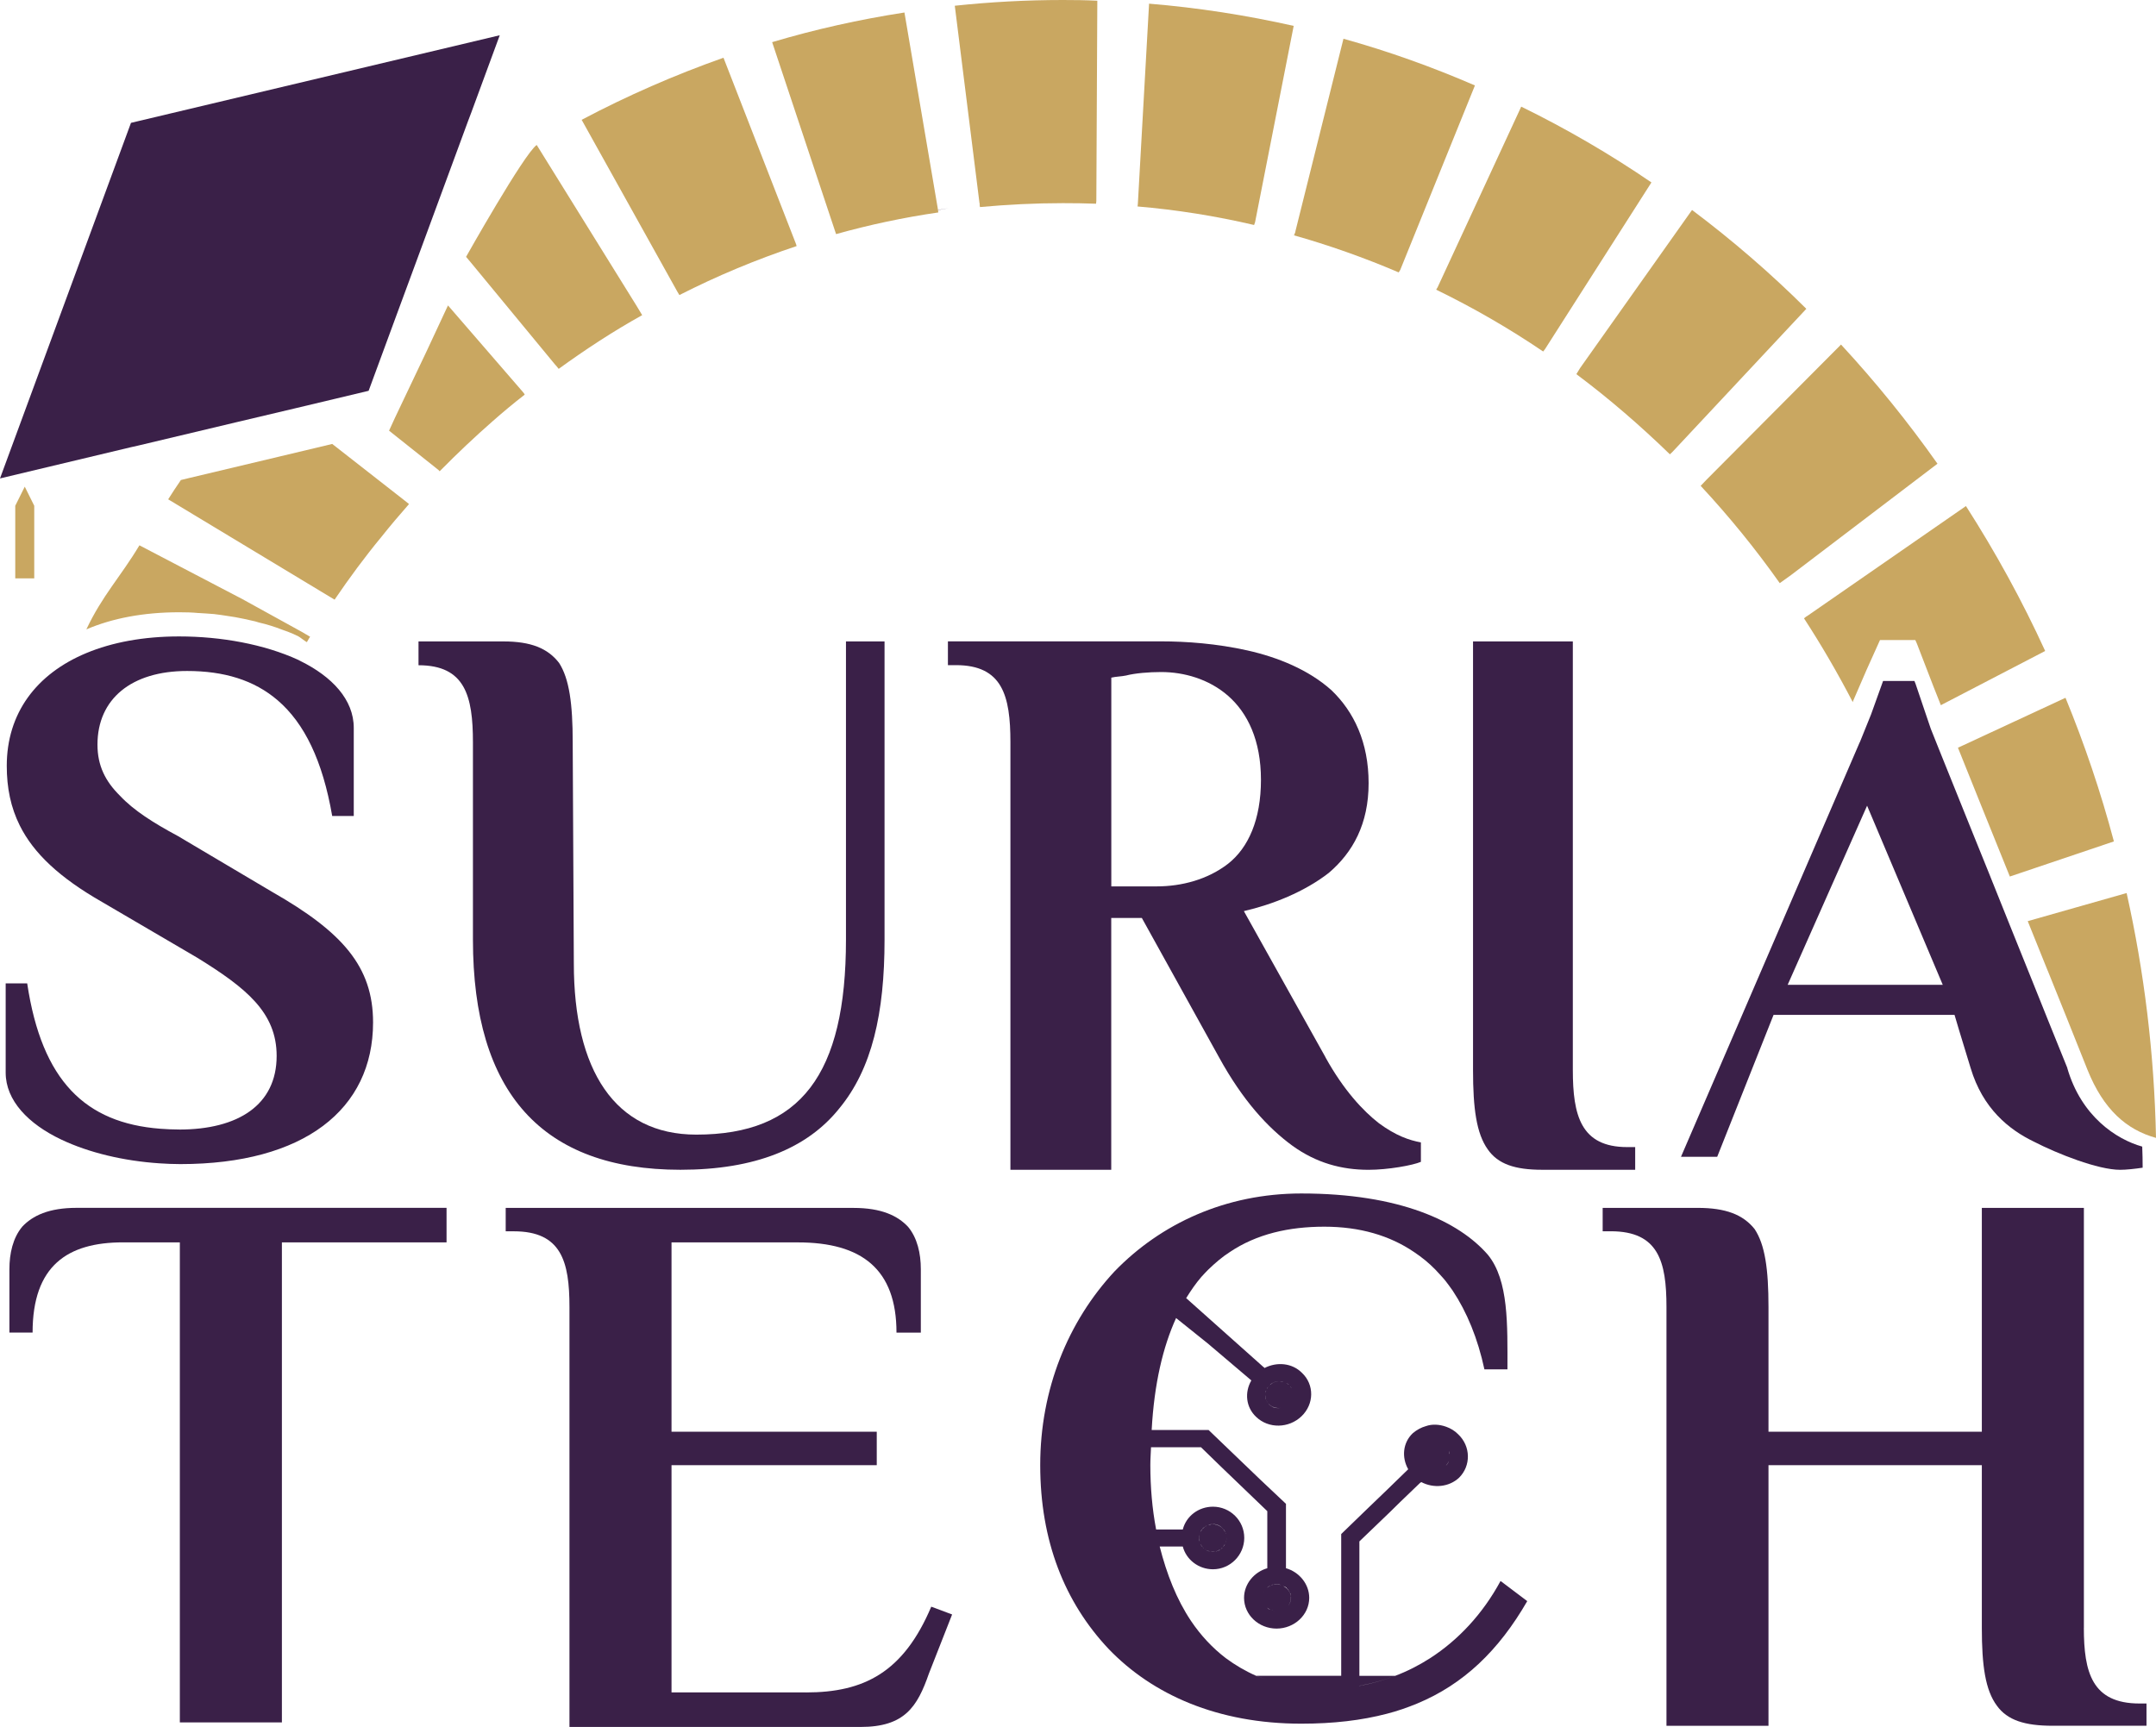
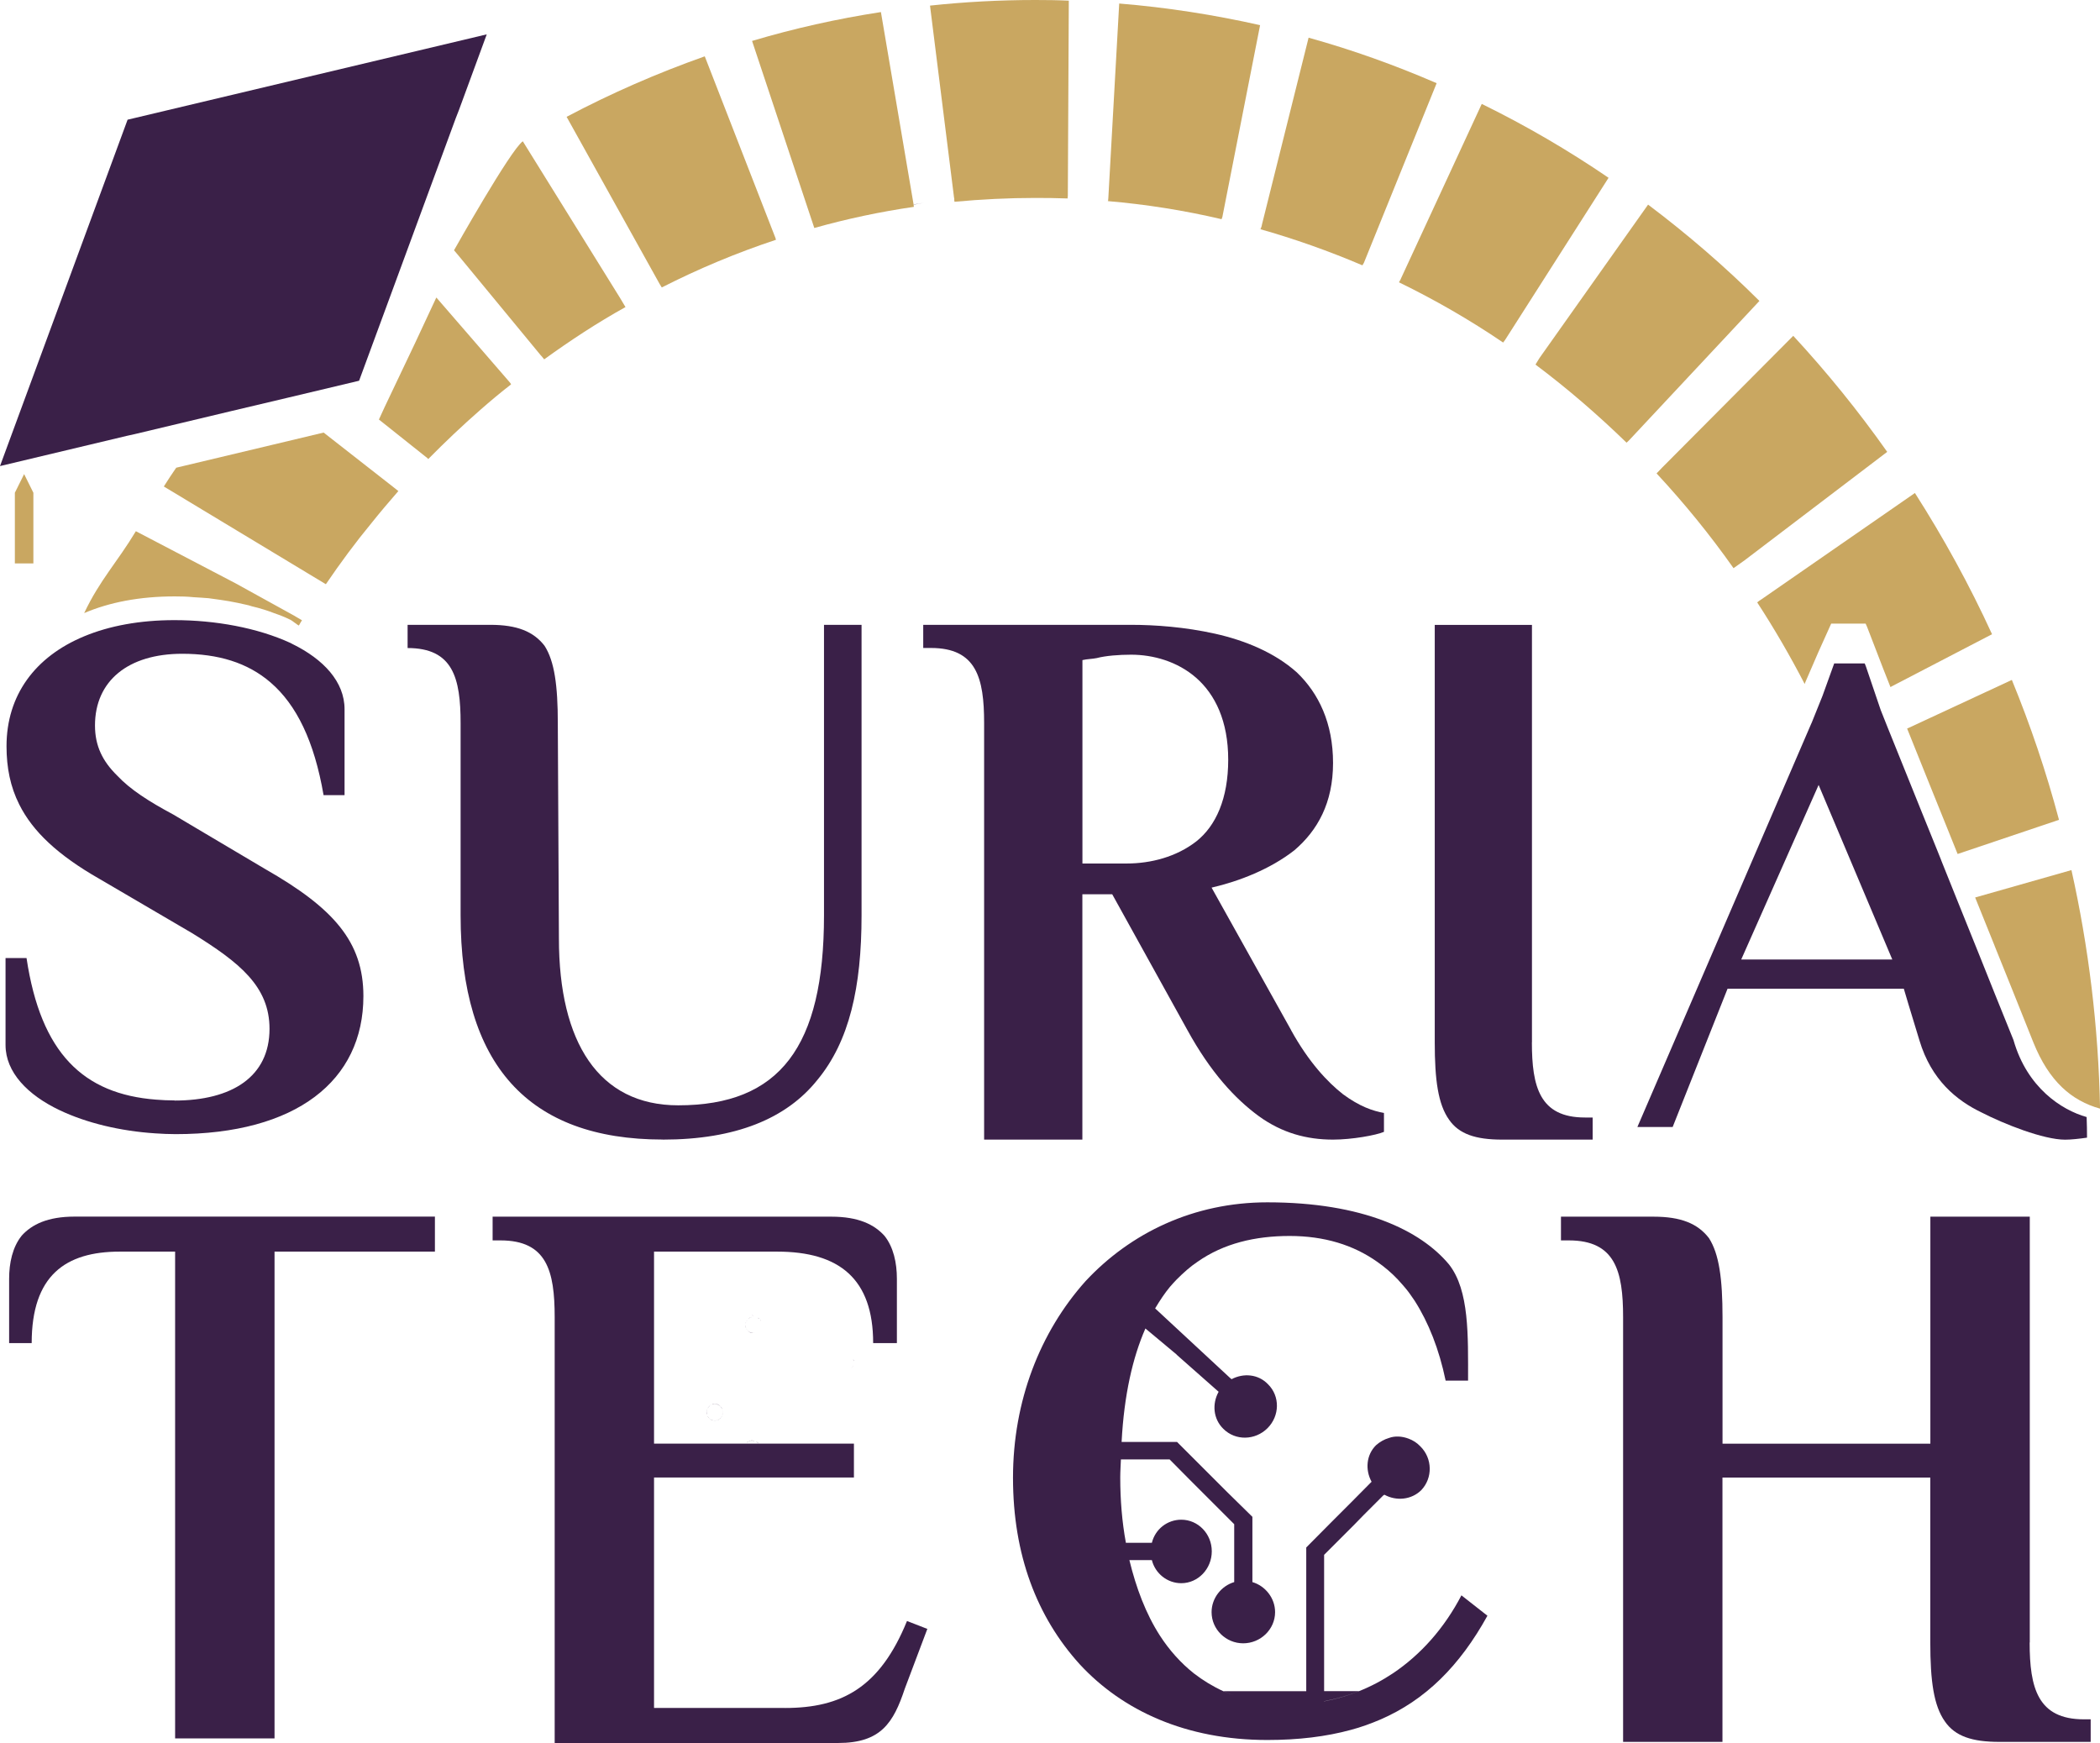
- <svg xmlns="http://www.w3.org/2000/svg" id="Layer_1" data-name="Layer 1" viewBox="0 0 612.01 490.31">
+ <svg xmlns="http://www.w3.org/2000/svg" id="Layer_1" data-name="Layer 1" viewBox="0 0 322.11 267.34">
  <defs>
    <style>
      .cls-1 {
        fill: #c9a761;
      }

      .cls-2 {
        fill: #3a2048;
      }
    </style>
  </defs>
-   <polygon class="cls-1" points="7.03 138.18 4.33 143.6 4.33 164.21 9.72 164.21 9.72 143.6 7.03 138.18" />
-   <path class="cls-2" d="M193.14,332.13c21.25,0,36.05-6.12,45.07-17.38,9.33-11.27,12.88-27.04,12.88-47.97v-84.66h-10.95v84.66c0,38.31-12.87,55.37-42.49,55.37-23.18,0-34.76-18.35-34.76-48.61l-.32-62.77c0-10.95-.97-18.03-3.86-22.54-3.22-4.18-8.05-6.11-15.77-6.11h-24.14v6.76c13.2,0,15.45,8.69,15.45,21.89v56.01c0,43.46,19.64,65.35,58.91,65.35Z" />
-   <path class="cls-2" d="M376.28,300.22l-23.19-41.53c8.06-1.87,17.11-5.4,24.14-10.88,6.79-5.8,11.27-13.86,11.27-25.45s-4.17-20.29-10.56-26.4c-6.47-5.8-15.17-9.33-23.82-11.28-8.73-1.95-17.39-2.58-24.5-2.58h-60.54v6.75h2.26c13.22,0,15.48,8.69,15.48,21.88v121.41h28.62v-71.5h8.69l21.92,39.58c6.75,12.27,13.82,19.97,20.88,25.13,6.75,4.84,13.86,6.79,21.56,6.79,5.52,0,12.55-1.27,14.85-2.26v-5.52c-3.25-.6-7.07-1.87-11.91-5.44-4.53-3.53-10-9.37-15.17-18.7ZM348.61,245.24c-5.8,4.49-13.18,6.43-20.29,6.43h-12.86v-59.27c1.31-.32,2.9-.32,4.17-.6,2.62-.67,6.47-.99,10-.99,6.39,0,13.5,1.95,18.98,6.75,5.52,4.84,9.33,12.59,9.33,23.86s-3.57,19.29-9.33,23.82Z" />
-   <path class="cls-2" d="M446.47,303.8v-121.68h-28.33v121.68c0,10.95.97,18.03,4.18,22.54,2.9,4.18,7.72,5.79,15.45,5.79h26.4v-6.44h-2.25c-13.2,0-15.45-9.01-15.45-21.89Z" />
-   <path class="cls-2" d="M6.29,348.32c-2.63,3.16-3.62,7.59-3.62,12.02v18.02h6.58c0-18.97,9.88-25.62,25.67-25.62h16.13v136.3h28.97v-136.3h46.74v-9.8H21.76c-7.9,0-12.51,2.21-15.47,5.37Z" />
-   <path class="cls-2" d="M228.8,480.51h-38.18v-64.51h58.26v-9.49h-58.26v-53.76h35.88c18.1,0,27.98,7.59,27.98,25.62h6.91v-18.02c0-4.43-.99-8.86-3.62-12.02-2.96-3.16-7.57-5.37-15.47-5.37h-98.75v6.64h2.3c13.49,0,15.8,8.54,15.8,21.51v119.22h82.62c12.51,0,16.13-5.69,19.42-15.18l6.58-16.76-5.92-2.21c-7.9,18.66-19.09,24.35-35.55,24.35Z" />
-   <path class="cls-2" d="M425.95,448.89c-5.1,9.42-12.03,16.77-20,21.92-3.14,2.01-6.47,3.71-9.94,5.02-3.27,1.26-6.6,2.2-10.13,2.83v-.03c3.52-.63,6.87-1.55,10.15-2.81h-10.15v-38.17l8.63-8.29,2.88-2.83,5.75-5.53.33-.19c3.46,1.82,7.85,1.44,10.72-1.26,3.4-3.39,3.33-8.92-.26-12.31-.98-1-2.16-1.7-3.4-2.14-1.9-.69-3.99-.82-5.75-.19-1.37.38-2.62,1.07-3.73,2.01-2.88,2.7-3.2,6.91-1.31,10.24l-6.01,5.84-5.75,5.53-7.26,7.03v40.24h-24.12c1.01.43,2.08.79,3.15,1.15-1.07-.36-2.14-.71-3.15-1.13-3.14-1.38-6.01-3.08-8.63-5.02-3.79-2.89-7.12-6.47-9.87-10.55-4.12-6.15-6.93-13.38-8.89-21.1v-.06h6.54c.98,3.77,4.51,6.47,8.56,6.47,4.9,0,8.89-4.02,8.89-8.92s-3.99-8.85-8.89-8.85c-4.05,0-7.58,2.64-8.56,6.47h-7.58v-.06c-1.11-5.84-1.63-12-1.63-18.21,0-1.76.13-3.39.19-5.02v-.06h14.19l5.75,5.59,13.07,12.56v16.2c-3.73,1.07-6.6,4.46-6.6,8.41,0,4.84,4.18,8.73,9.22,8.73s9.28-3.89,9.28-8.73c0-3.96-2.88-7.35-6.6-8.41v-18.28l-7.39-6.97-14.58-14h-16.15v-.06c.72-13.06,3.2-23.55,6.93-31.72l9.08,7.28.03.03h0,.02s.02.03.02.03l1.18,1.01.15.12,10.88,9.24h0s0,0,0,0c-1.96,3.39-1.57,7.6,1.37,10.36,3.53,3.39,9.28,3.27,12.88-.19,3.6-3.45,3.66-8.98.13-12.31-2.81-2.83-7.12-3.2-10.65-1.38l-.07-.13-.26-.19-21.9-19.53c1.37-2.2,2.75-4.21,4.32-6.03.65-.75,1.31-1.38,1.96-2.07,1.96-1.88,3.92-3.58,6.08-4.96,7.65-5.15,16.8-7.22,26.87-7.22s18.57,2.51,25.49,7.22c2.16,1.44,4.18,3.08,6.01,4.96.98,1.07,1.96,2.07,2.88,3.2.72.88,1.37,1.88,2.03,2.76,4.05,6.09,7.13,13.56,9.02,22.36h6.54c0-12.62.39-25.25-5.56-32.53-8.24-9.48-25.04-17.4-52.95-17.4-21.44,0-39.87,8.54-53.01,22.11-13.2,14.19-21.11,33.47-21.11,55.01s6.93,38.94,19.41,52.19c12.48,13,30.98,21.23,54.71,21.23,9.09,0,17.13-.94,24.32-2.83,2.94-.75,5.82-1.76,8.56-2.89,13.14-5.46,23.14-15.01,31.25-29.08l-7.58-5.72ZM411.51,412.59c.02.09-.03.18-.02.27-.04-.31-.08-.62-.2-.91.1.21.17.43.22.64ZM410.48,416.04c.37-.37.65-.8.83-1.26,0,0,0,0,0,0-.13.44-.39.88-.79,1.26h-.05s0,0,0,0ZM340.91,438.65c-.05-.07-.06-.16-.09-.24.17.34.37.67.64.94-.23-.23-.42-.41-.55-.7ZM346.99,439.47c-.13.19-.39.31-.52.38l-.07.06c-.2.19-.33.31-.65.38-.2.13-.52.19-.72.19-.13.06-.2.06-.33.06-.19.06-.33.06-.39.06-.26,0-.59-.06-.85-.13-.33,0-.52-.13-.72-.19,0,0-.06,0-.13-.06,0,0-.06,0-.06-.06-.07,0-.07-.06-.13-.06-.26-.13-.46-.25-.65-.5-.06,0-.13-.06-.26-.13v-.05c.71.71,1.69,1.14,2.76,1.14s2.02-.43,2.73-1.12v.03ZM347.51,438.84c-.15.14-.26.28-.39.42.25-.28.46-.59.63-.92-.07.17-.14.32-.24.51ZM348.1,437.27c0,.19-.06.31-.13.5v.06c-.04.08-.06.13-.08.2.16-.42.27-.87.27-1.35,0,.23,0,.41-.06.59ZM347.97,435.45v.06c0,.13.07.19.07.25.06.13.06.25.06.44.07.19.07.31.07.44h0c0-.5-.11-.98-.29-1.42.03.07.05.14.1.23ZM343.07,433l.06-.06c.13-.06.26-.06.33-.13.26,0,.52-.06.85-.06.26,0,.52,0,.78.06.72.13,1.37.5,1.9,1.07.2.19.33.38.52.57.12.17.23.4.3.63-.61-1.35-1.97-2.31-3.55-2.31-.45,0-.86.12-1.26.25.02,0,.04-.02.06-.02ZM340.78,434.94c.07-.19.2-.44.33-.63.06,0,.13-.06.19-.13.06-.13.13-.25.2-.31.26-.19.59-.44.92-.63.07-.03.1-.04.16-.06-.79.38-1.43,1.02-1.82,1.81.01-.01,0-.04.02-.05ZM340.39,436.08c.07-.19.13-.38.2-.57v-.06s.02-.04.03-.07c-.15.4-.26.83-.26,1.28,0,.38.12.73.22,1.08-.06-.12-.12-.29-.18-.47-.06-.19-.06-.38-.06-.63,0-.19,0-.38.06-.56ZM358.69,452.1s0,0,0,0c.02-.04.06-.07.08-.11-.02.04-.06.07-.08.12ZM360.06,456.8c-.14-.14-.26-.24-.38-.36.28.24.59.44.94.6-.18-.08-.38-.13-.56-.23ZM361.11,457.24s-.08-.04-.13-.05c.27.1.57.13.86.16-.23-.03-.46-.04-.73-.11ZM366.34,452.72c.07.13.07.25.07.44.07.19.07.31.07.5,0,1.05-.48,2-1.24,2.69.75-.69,1.21-1.65,1.21-2.71,0-.51-.12-1-.31-1.45.09.17.21.32.21.53ZM364.64,450.46c.26.13.52.25.65.5.33.25.52.63.72.94.04.05.05.16.09.23-.36-.79-1.02-1.4-1.82-1.8.1.06.26.07.35.14ZM360.85,450.08c.2-.13.39-.19.72-.19.2-.13.46-.13.79-.13.13,0,.26,0,.46.06.13-.06.2,0,.33.06.06,0,.13,0,.2.06.08,0,.12.06.2.08-.37-.11-.74-.22-1.15-.22-.55,0-1.08.11-1.56.3.02,0,.03-.03.03-.03ZM360.68,450.19c-.36.16-.68.37-.97.62.12-.13.23-.26.41-.35.17-.11.35-.2.55-.27ZM366.47,393.87c.06.09.08.19.13.28-.1-.19-.23-.37-.37-.54.08.09.18.17.24.26ZM365.36,392.8c.13.06.2.13.33.19l.07.06.08.1c-.22-.19-.47-.32-.72-.45.08.04.17.04.24.1ZM363.98,392.24c.09.03.19.09.28.12-.33-.09-.66-.17-1-.17.24,0,.48,0,.71.06ZM360.65,393.06c.13-.13.2-.19.33-.25.2-.14.45-.24.7-.34.08-.03.14-.07.22-.1.32-.1.69-.13,1.06-.15-.43.03-.87.09-1.28.26-.46.18-.88.46-1.26.81.07-.07.14-.14.24-.23ZM359.8,394c.12-.17.29-.38.47-.56-.27.28-.48.6-.65.93.06-.12.09-.26.18-.37ZM360.27,398.74c.88.85,2.07,1.14,3.24,1-.68.09-1.37.09-2.01-.15-.39-.19-.85-.44-1.24-.82-.33-.38-.59-.69-.79-1.13-.01-.04-.04-.09-.05-.13.19.45.47.87.85,1.23ZM359.28,395.07c.03-.1.1-.18.14-.28-.14.37-.23.75-.25,1.14.02-.28.06-.59.11-.86ZM359.4,397.45c-.05-.16-.1-.32-.19-.5-.06-.3-.06-.54-.06-.84,0,.46.08.91.25,1.34Z" />
-   <path class="cls-2" d="M591.54,462.17v-119.22h-28.97v63.56h-60.56v-35.42c0-10.75-.99-17.71-3.95-22.14-3.29-4.11-8.23-6-16.13-6h-26.99v6.64h2.31c13.5,0,15.8,8.54,15.8,21.51v118.9h28.96v-74h60.56v46.17c0,10.75.99,17.71,4.28,22.13,2.96,4.11,7.9,5.69,15.8,5.69h26.66v-6.32h-1.98c-13.49,0-15.8-8.85-15.8-21.5Z" />
-   <polygon class="cls-2" points="39.23 126.51 67.43 119.8 84.13 115.85 104.64 110.96 112.62 89.29 118.18 74.23 132.84 34.44 133.73 32.09 141.86 10.01 37.18 34.88 0 135.84 36.92 127.03 39.23 126.51" />
-   <path class="cls-2" d="M50.86,320.7c-1.86,0-3.64-.09-5.38-.22-21.16-1.64-33.59-13.47-37.76-41.27H1.61v25.34c0,7.92,6.44,14.57,15.77,19,7.82,3.72,17.68,6.07,27.86,6.75,1.97.13,3.95.22,5.94.22,35.09,0,54.72-15.52,54.72-40.23,0-15.84-8.69-25.66-28.65-37.06l-17.5-10.37-9.22-5.47c-7.08-3.8-12.55-7.29-16.42-11.4-4.18-4.12-6.44-8.55-6.44-14.57,0-12.99,9.66-20.91,25.43-20.91,10.46,0,19.04,2.57,25.75,8.35,7.55,6.5,12.73,17.07,15.45,32.83h6.12v-25.02c0-8.05-6.17-14.57-15.16-19-.21-.1-.4-.22-.61-.32-9.66-4.43-21.89-6.65-33.8-6.65-10.14,0-18.99,1.67-26.31,4.71-14.28,5.93-22.62,17.16-22.62,32.03,0,6.26,1.13,11.81,3.7,16.96,3.93,7.88,11.27,14.79,23.34,21.69l23.29,13.64,3.75,2.2c13.84,8.55,22.53,15.52,22.53,27.87,0,13.94-10.94,20.91-27.68,20.91Z" />
-   <path class="cls-1" d="M278.14,58.12h-.08l.12.67c7.74-.71,15.64-1.11,23.54-1.11,3.18,0,6.27.04,9.41.16l.08-.79.28-56.85c-3.22-.16-6.47-.2-9.77-.2-10.36,0-20.57.56-30.69,1.63l6.99,55.86.12.64Z" />
-   <path class="cls-1" d="M356.27,63.09l10.96-55.74c-13.42-3.02-27.12-5.16-41.05-6.31l-3.18,56.77-.08.79h-.24c11.27.95,22.47,2.74,33.31,5.28l.28-.79Z" />
-   <path class="cls-1" d="M192.58,83.33l.28.44c10.68-5.44,21.8-10.08,33.27-13.9l-.16-.56-20.6-52.92c-13.9,4.92-27.28,10.76-40.26,17.63l27.12,48.71.36.6Z" />
-   <path class="cls-1" d="M482.76,137.95c8.04,8.64,15.56,17.87,22.45,27.62l3.22-2.31,41.55-31.6c-8.4-11.9-17.55-23.2-27.38-33.83l-38.17,38.36-1.67,1.75Z" />
-   <path class="cls-1" d="M397.04,77.34l.44-.71,21.2-52.37c-12.11-5.24-24.5-9.69-37.32-13.26l-13.62,54.59-.08.44h-.04l-.24.75-.48-.08c10.32,2.9,20.37,6.47,30.13,10.64Z" />
-   <path class="cls-1" d="M512.69,175.08l-.6.48c4.97,7.64,9.59,15.6,13.85,23.8l.08-.32,3.86-8.91,3.78-8.4h10.03l.44.99,4.7,12.18,2.11,5.33.44-.24,29.17-15.16c-6.57-14.37-14.13-28.1-22.49-41.15l-44.97,31.16-.4.24Z" />
-   <path class="cls-1" d="M219.18,11.95l16.56,49.75,1.39,4.17.2.6c9.49-2.66,19.18-4.72,29.02-6.15l-.08-.71-9.53-56.06c-12.82,1.99-25.29,4.76-37.56,8.42Z" />
-   <path class="cls-1" d="M116.03,143.2s.04-.04.08-.08l-1.23-.99-20.57-16.08-15.13,3.61-25.69,6.11-2.14.52c-1.23,1.79-2.46,3.65-3.61,5.48l47.13,28.43.12.04c4.21-6.19,8.61-12.15,13.3-17.83,2.5-3.14,5.12-6.23,7.74-9.21Z" />
-   <path class="cls-1" d="M438.57,99.13l.28-.44,29.93-46.89c-11.79-8.06-24.14-15.25-36.96-21.52l-23.5,50.78-.2.44-.44.75c10.52,5.12,20.64,10.96,30.37,17.55l.52-.67Z" />
-   <path class="cls-1" d="M124.65,133.6l-.04.04.2.16c4.88-4.96,9.93-9.73,15.13-14.29,2.94-2.58,5.92-5.08,9.01-7.46l-.2-.36-.36-.44-21.16-24.46-.08-.04-6.11,13.1-8.89,18.7-1.71,3.73,13.42,10.68.79.64Z" />
-   <path class="cls-1" d="M480.3,59.63l-31.64,44.69-.16.24-1.03,1.67c9.31,6.96,18.15,14.61,26.55,22.76l.56-.52.28-.28,37.89-40.51c-10.19-10.15-21.05-19.5-32.44-28.06Z" />
-   <path class="cls-1" d="M133.58,74.44l24.14,29.26h.04l.83,1.03c7.62-5.52,15.48-10.68,23.7-15.25l-1.55-2.58-28.39-45.74c-3.61,2.54-20.05,31.76-20.05,31.76l1.27,1.51Z" />
-   <path class="cls-2" d="M269.2,59.12c-1.03.16-1.99.32-2.94.48l.08.04,2.86-.52Z" />
-   <path class="cls-1" d="M555.79,212.3l6.59,16.4,4.92,12.19,3.22,7.98,29.54-9.97c-3.73-14.02-8.34-27.63-13.74-40.78l-30.1,13.98-.44.2Z" />
-   <path class="cls-1" d="M581.29,275.63l5.16,12.82,6.11,15.29c4.57,11.36,11.12,17.03,19.45,19.34-.48-23.9-3.34-47.17-8.34-69.52l-28.07,7.98,5.68,14.1Z" />
-   <path class="cls-1" d="M56.36,174.05c1.49.09,2.98.18,4.51.31.09,0,.13.04.22.04h.05c1.05.13,2.06.26,3.15.44,1.66.22,3.33.53,4.99.88.79.17,1.45.31,2.15.48.7.13,1.36.31,2.01.53,1.18.26,2.41.61,3.55.96.96.31,2.01.66,2.98,1.05.57.18,1.14.44,1.71.61,1.05.39,2.01.83,2.98,1.31.22.04,2.19,1.62,2.45,1.66.74-1.31.61-1.05.92-1.53l-2.01-1.18-.05-.04-17.39-9.59-.05-.04h-.04l-28.91-15.11c-5.47,9.11-10.47,14.15-15.07,23.87,7.36-3.15,16.2-4.86,26.37-4.86,1.84,0,3.63.04,5.48.22Z" />
-   <path class="cls-2" d="M586.85,303.24l-5.44-13.46-4.57-11.39-6.15-15.27h0s-4.99-12.44-4.99-12.44h-.02s0,0,0,0v-.04l-1.19-2.98-4.37-10.8-8.89-22.07h0s-.96-2.39-.96-2.39l-2.19-5.48-1.39-4.09-2.9-8.58-.36-.91h-8.89l-3.41,9.49-3.14,7.78-.16.32-50.66,117.52h10.28l16-40.3h51.37l1.31,4.41,3.26,10.68c3.45,11.51,10.84,17.47,17.98,20.92,6.63,3.41,18.14,7.98,24.46,7.98,1.79,0,4.25-.28,6.39-.6,0-2.02-.04-3.97-.12-5.99-7.35-2.06-17.31-8.58-21.28-22.31ZM507.45,279.62l22.55-50.86,21.48,50.86h-44.03Z" />
+   <polygon class="cls-1" points="3.7 72.72 2.28 75.58 2.28 86.42 5.12 86.42 5.12 75.58 3.7 72.72" />
+   <path class="cls-2" d="M101.65,174.8c11.18,0,18.98-3.22,23.72-9.15,4.91-5.93,6.78-14.23,6.78-25.25v-44.56h-5.76v44.56c0,20.16-6.78,29.14-22.36,29.14-12.2,0-18.3-9.66-18.3-25.58l-.17-33.04c0-5.76-.51-9.49-2.03-11.86-1.69-2.2-4.24-3.22-8.3-3.22h-12.71v3.56c6.95,0,8.13,4.58,8.13,11.52v29.48c0,22.87,10.34,34.39,31,34.39Z" />
+   <path class="cls-2" d="M198.04,158.01l-12.2-21.86c4.24-.98,9.01-2.84,12.7-5.73,3.57-3.05,5.93-7.29,5.93-13.39s-2.19-10.68-5.56-13.9c-3.41-3.05-7.98-4.91-12.54-5.93-4.6-1.02-9.15-1.36-12.89-1.36h-31.87v3.55h1.19c6.96,0,8.15,4.58,8.15,11.51v63.9h15.07v-37.63h4.58l11.53,20.83c3.55,6.46,7.27,10.51,10.99,13.23,3.55,2.55,7.29,3.57,11.35,3.57,2.9,0,6.6-.67,7.81-1.19v-2.9c-1.71-.31-3.72-.98-6.27-2.86-2.38-1.86-5.27-4.93-7.98-9.84ZM183.48,129.07c-3.05,2.36-6.94,3.38-10.68,3.38h-6.77v-31.2c.69-.17,1.53-.17,2.19-.31,1.38-.36,3.41-.52,5.27-.52,3.36,0,7.1,1.02,9.99,3.55,2.9,2.55,4.91,6.62,4.91,12.56s-1.88,10.15-4.91,12.54Z" />
+   <path class="cls-2" d="M234.98,159.89v-64.04h-14.91v64.04c0,5.76.51,9.49,2.2,11.86,1.52,2.2,4.07,3.05,8.13,3.05h13.89v-3.39h-1.19c-6.95,0-8.13-4.74-8.13-11.52Z" />
+   <path class="cls-2" d="M3.31,189.56c-1.39,1.73-1.91,4.16-1.91,6.58v9.87h3.46c0-10.39,5.2-14.03,13.51-14.03h8.49v74.67h15.25v-74.67h24.6v-5.37H11.45c-4.16,0-6.58,1.21-8.14,2.94Z" />
+   <path class="cls-2" d="M120.42,261.97h-20.1v-35.34h30.66v-5.2h-30.66v-29.45h18.88c9.53,0,14.73,4.16,14.73,14.03h3.64v-9.87c0-2.43-.52-4.85-1.9-6.58-1.56-1.73-3.98-2.94-8.14-2.94h-51.97v3.64h1.21c7.1,0,8.31,4.68,8.31,11.78v65.31h43.48c6.58,0,8.49-3.12,10.22-8.32l3.46-9.18-3.12-1.21c-4.16,10.22-10.05,13.34-18.71,13.34Z" />
+   <path class="cls-2" d="M224.19,244.65c-2.68,5.16-6.33,9.19-10.53,12.01-1.65,1.1-3.41,2.03-5.23,2.75-1.72.69-3.47,1.2-5.33,1.55v-.02c1.85-.35,3.61-.85,5.34-1.54h-5.34v-20.91l4.54-4.54,1.51-1.55,3.03-3.03.17-.1c1.82,1,4.13.79,5.64-.69,1.79-1.86,1.75-4.89-.14-6.74-.52-.55-1.14-.93-1.79-1.17-1-.38-2.1-.45-3.03-.1-.72.21-1.38.59-1.96,1.1-1.51,1.48-1.69,3.78-.69,5.61l-3.17,3.2-3.03,3.03-3.82,3.85v22.05h-12.7c.53.23,1.1.43,1.66.63-.56-.2-1.13-.39-1.66-.62-1.65-.76-3.17-1.69-4.54-2.75-1.99-1.58-3.75-3.54-5.2-5.78-2.17-3.37-3.65-7.33-4.68-11.56v-.03h3.44c.52,2.06,2.37,3.54,4.51,3.54,2.58,0,4.68-2.2,4.68-4.89s-2.1-4.85-4.68-4.85c-2.13,0-3.99,1.44-4.51,3.54h-3.99v-.03c-.59-3.2-.86-6.57-.86-9.98,0-.96.07-1.86.1-2.75v-.03h7.47l3.03,3.06,6.88,6.88v8.88c-1.96.58-3.47,2.44-3.47,4.61,0,2.65,2.2,4.78,4.85,4.78s4.89-2.13,4.89-4.78c0-2.17-1.51-4.03-3.48-4.61v-10.01l-3.89-3.82-7.67-7.67h-8.5v-.03c.38-7.16,1.69-12.9,3.65-17.37l4.78,3.99.02.02h0,0s0,.02,0,.02l.62.55.08.07,5.73,5.06h0s0,0,0,0c-1.03,1.86-.83,4.16.72,5.68,1.86,1.86,4.89,1.79,6.78-.1,1.89-1.89,1.93-4.92.07-6.74-1.48-1.55-3.75-1.75-5.61-.76l-.03-.07-.14-.1-11.53-10.7c.72-1.2,1.45-2.31,2.27-3.3.34-.41.69-.76,1.03-1.13,1.03-1.03,2.06-1.96,3.2-2.72,4.02-2.82,8.84-3.96,14.14-3.96s9.77,1.38,13.42,3.96c1.13.79,2.2,1.69,3.17,2.72.52.58,1.03,1.13,1.51,1.75.38.48.72,1.03,1.07,1.51,2.13,3.34,3.75,7.43,4.75,12.25h3.44c0-6.92.21-13.83-2.92-17.82-4.33-5.2-13.18-9.53-27.87-9.53-11.28,0-20.99,4.68-27.9,12.11-6.95,7.78-11.11,18.34-11.11,30.14s3.65,21.33,10.22,28.59c6.57,7.12,16.31,11.63,28.8,11.63,4.78,0,9.01-.52,12.8-1.55,1.55-.41,3.06-.96,4.51-1.58,6.92-2.99,12.18-8.22,16.44-15.93l-3.99-3.13ZM130.94,208.69s-.01.06,0,.09c-.01-.1-.03-.2-.06-.3.03.07.05.14.07.21ZM130.62,209.83c.12-.12.21-.26.26-.42,0,0,0,0,0,0-.04.15-.12.29-.25.41h-.02s0,0,0,0ZM108.57,217.29s-.02-.05-.03-.08c.06.11.12.22.2.31-.07-.07-.13-.13-.17-.23ZM110.5,217.55c-.04.06-.12.1-.17.12l-.02.02c-.06.06-.1.1-.21.12-.06.04-.17.06-.23.06-.04.02-.06.02-.1.02-.06.02-.1.02-.12.02-.08,0-.19-.02-.27-.04-.1,0-.17-.04-.23-.06,0,0-.02,0-.04-.02,0,0-.02,0-.02-.02-.02,0-.02-.02-.04-.02-.08-.04-.15-.08-.21-.17-.02,0-.04-.02-.08-.04v-.02c.22.23.53.38.88.38s.64-.14.86-.37h0ZM110.67,217.35s-.08.09-.12.14c.08-.09.15-.19.2-.3-.02.05-.05.11-.08.17ZM110.85,216.83c0,.06-.02.1-.04.17v.02s-.02.04-.03.06c.05-.14.09-.29.09-.44,0,.07,0,.14-.02.19ZM110.81,216.23v.02s.02.06.02.08c.02.04.02.08.02.14.02.06.02.1.02.15h0c0-.17-.04-.32-.09-.47,0,.02.02.05.03.08ZM109.26,215.42l.02-.02s.08-.02.1-.04c.08,0,.17-.02.27-.02.08,0,.17,0,.25.02.23.04.44.17.6.35.06.06.1.12.17.19.04.06.07.13.09.21-.19-.45-.62-.76-1.12-.76-.14,0-.27.04-.4.08,0,0,.01,0,.02,0ZM108.53,216.06c.02-.06.06-.14.1-.21.02,0,.04-.02.06-.04.02-.04.04-.08.06-.1.08-.06.19-.15.29-.21.02-.01.03-.01.05-.02-.25.13-.45.34-.58.6,0,0,0-.01,0-.02ZM108.41,216.44c.02-.06.04-.12.06-.19v-.02s0-.01,0-.02c-.05.13-.08.27-.08.42,0,.13.04.24.07.36-.02-.04-.04-.1-.06-.15-.02-.06-.02-.12-.02-.21,0-.06,0-.12.02-.19ZM114.21,221.72s0,0,0,0c0-.01.02-.02.03-.04,0,.01-.02.02-.03.04ZM114.64,223.27s-.08-.08-.12-.12c.09.08.19.14.3.2-.06-.03-.12-.04-.18-.08ZM114.97,223.42s-.03-.01-.04-.02c.09.03.18.04.27.05-.07,0-.15-.01-.23-.04ZM116.63,221.92s.02.08.02.15c.02.06.02.1.02.17,0,.35-.15.66-.39.89.24-.23.38-.54.38-.89,0-.17-.04-.33-.1-.48.03.06.07.11.07.17ZM116.09,221.18c.08.04.17.08.21.17.1.08.17.21.23.31.01.02.02.05.03.07-.11-.26-.32-.46-.58-.6.03.02.08.02.11.04ZM114.89,221.05c.06-.04.12-.06.23-.06.06-.04.14-.04.25-.04.04,0,.08,0,.14.02.04-.02.06,0,.1.02.02,0,.04,0,.06.02.03,0,.04.02.06.03-.12-.04-.24-.07-.37-.07-.18,0-.34.04-.49.1,0,0,0,0,0,0ZM114.84,221.09c-.11.05-.21.12-.31.2.04-.04.07-.09.13-.12.05-.03.11-.06.18-.09ZM116.67,202.52s.02.06.04.09c-.03-.06-.07-.12-.12-.18.03.03.06.06.08.09ZM116.32,202.17s.06.04.1.06l.02.02.02.03c-.07-.06-.15-.11-.23-.15.02.01.06.01.08.03ZM115.48,201.77s.06.03.09.04c-.1-.03-.21-.06-.32-.06.08,0,.15,0,.23.02ZM114.83,202.25s.06-.06.1-.08c.06-.05.14-.08.22-.11.02-.01.04-.02.07-.03.1-.03.22-.04.34-.05-.14,0-.28.03-.41.08-.14.06-.28.15-.4.27.02-.02.04-.05.08-.07ZM114.56,202.56c.04-.06.09-.13.15-.19-.09.09-.15.2-.21.31.02-.04.03-.09.06-.12ZM114.71,204.12c.28.28.66.38,1.03.33-.22.03-.43.03-.64-.05-.12-.06-.27-.15-.39-.27-.1-.12-.19-.23-.25-.37,0-.01-.01-.03-.02-.04.06.15.15.29.27.41ZM114.39,202.91s.03-.06.04-.09c-.04.12-.07.25-.08.38,0-.09.02-.2.04-.28ZM114.43,203.7c-.02-.05-.03-.11-.06-.17-.02-.1-.02-.18-.02-.28,0,.15.03.3.08.44Z" />
+   <path class="cls-2" d="M311.34,251.93v-65.31h-15.25v34.82h-31.88v-19.4c0-5.89-.52-9.7-2.08-12.13-1.73-2.25-4.33-3.29-8.49-3.29h-14.21v3.64h1.21c7.1,0,8.32,4.68,8.32,11.78v65.14h15.24v-40.54h31.88v25.29c0,5.89.52,9.7,2.25,12.13,1.56,2.25,4.16,3.12,8.32,3.12h14.03v-3.46h-1.04c-7.1,0-8.32-4.85-8.32-11.78Z" />
+   <polygon class="cls-2" points="20.65 66.59 35.49 63.05 44.28 60.97 55.08 58.4 59.28 47 62.2 39.07 69.91 18.12 70.39 16.89 74.66 5.27 19.57 18.36 0 71.49 19.43 66.86 20.65 66.59" />
+   <path class="cls-2" d="M26.77,168.79c-.98,0-1.92-.05-2.83-.12-11.14-.86-17.68-7.09-19.87-21.72H.85v13.34c0,4.17,3.39,7.67,8.3,10,4.12,1.96,9.3,3.2,14.66,3.55,1.04.07,2.08.12,3.13.12,18.47,0,28.8-8.17,28.8-21.17,0-8.33-4.57-13.5-15.08-19.5l-9.21-5.46-4.85-2.88c-3.73-2-6.61-3.83-8.64-6-2.2-2.17-3.39-4.5-3.39-7.67,0-6.84,5.08-11,13.38-11,5.5,0,10.02,1.35,13.55,4.4,3.97,3.42,6.7,8.98,8.13,17.28h3.22v-13.17c0-4.24-3.25-7.67-7.98-10-.11-.05-.21-.12-.32-.17-5.08-2.33-11.52-3.5-17.79-3.5-5.34,0-10,.88-13.85,2.48-7.52,3.12-11.91,9.03-11.91,16.86,0,3.29.59,6.22,1.95,8.93,2.07,4.15,5.93,7.78,12.29,11.41l12.26,7.18,1.98,1.16c7.28,4.5,11.86,8.17,11.86,14.67,0,7.34-5.76,11-14.57,11Z" />
+   <path class="cls-1" d="M146.39,30.59h-.04l.06.36c4.08-.38,8.23-.59,12.39-.59,1.67,0,3.3.02,4.95.08l.04-.42.15-29.92c-1.69-.08-3.41-.1-5.14-.1-5.45,0-10.82.29-16.15.86l3.68,29.4.06.33Z" />
+   <path class="cls-1" d="M187.51,33.2l5.77-29.34c-7.06-1.59-14.27-2.72-21.61-3.32l-1.67,29.88-.04.42h-.12c5.93.5,11.83,1.44,17.53,2.78l.15-.42Z" />
+   <path class="cls-1" d="M101.36,43.86l.15.23c5.62-2.86,11.47-5.31,17.51-7.31l-.08-.29-10.84-27.85c-7.31,2.59-14.36,5.66-21.19,9.28l14.27,25.64.19.31Z" />
+   <path class="cls-1" d="M254.09,72.61c4.23,4.55,8.19,9.4,11.81,14.54l1.7-1.21,21.87-16.63c-4.42-6.26-9.24-12.21-14.41-17.8l-20.09,20.19-.88.92Z" />
+   <path class="cls-1" d="M208.97,40.7l.23-.38,11.16-27.56c-6.37-2.76-12.89-5.1-19.64-6.98l-7.17,28.73-.04.23h-.02l-.12.4-.25-.04c5.43,1.53,10.72,3.41,15.86,5.6Z" />
+   <path class="cls-1" d="M269.84,92.15l-.31.25c2.62,4.02,5.05,8.21,7.29,12.53l.04-.17,2.03-4.69,1.99-4.42h5.28l.23.52,2.47,6.41,1.11,2.81.23-.13,15.35-7.98c-3.46-7.56-7.44-14.79-11.83-21.66l-23.67,16.4-.21.13Z" />
+   <path class="cls-1" d="M115.36,6.29l8.71,26.18.73,2.19.1.31c4.99-1.4,10.09-2.49,15.27-3.24l-.04-.38-5.01-29.5c-6.75,1.04-13.31,2.51-19.77,4.43Z" />
+   <path class="cls-1" d="M61.07,75.37s.02-.02.04-.04l-.65-.52-10.82-8.46-7.96,1.9-13.52,3.22-1.13.27c-.65.94-1.3,1.92-1.9,2.88l24.8,14.96.06.02c2.22-3.26,4.53-6.39,7-9.38,1.32-1.65,2.7-3.28,4.07-4.85Z" />
+   <path class="cls-1" d="M230.83,52.18l.15-.23,15.75-24.68c-6.21-4.24-12.7-8.02-19.45-11.33l-12.37,26.73-.1.23-.23.4c5.54,2.7,10.87,5.77,15.98,9.24l.27-.36Z" />
+   <path class="cls-1" d="M65.61,70.31l-.02.02.1.08c2.57-2.61,5.22-5.12,7.96-7.52,1.55-1.36,3.11-2.67,4.74-3.93l-.1-.19-.19-.23-11.14-12.87-.04-.02-3.22,6.9-4.68,9.84-.9,1.96,7.06,5.62.42.33Z" />
+   <path class="cls-1" d="M252.79,31.39l-16.65,23.52-.08.13-.54.88c4.9,3.67,9.55,7.69,13.97,11.98l.29-.27.15-.15,19.94-21.32c-5.36-5.34-11.08-10.26-17.07-14.77Z" />
+   <path class="cls-1" d="M70.31,39.18l12.7,15.4h.02l.44.54c4.01-2.9,8.15-5.62,12.47-8.02l-.81-1.36-14.94-24.07c-1.9,1.34-10.55,16.72-10.55,16.72l.67.79Z" />
+   <path class="cls-2" d="M141.69,31.11c-.54.08-1.04.17-1.55.25l.04.02,1.5-.27Z" />
+   <path class="cls-1" d="M292.52,111.74l3.47,8.63,2.59,6.42,1.69,4.2,15.55-5.24c-1.96-7.38-4.39-14.54-7.23-21.46l-15.84,7.36-.23.1Z" />
+   <path class="cls-1" d="M305.94,145.07l2.72,6.75,3.22,8.05c2.4,5.98,5.85,8.96,10.24,10.18-.25-12.58-1.76-24.83-4.39-36.59l-14.77,4.2,2.99,7.42Z" />
+   <path class="cls-1" d="M29.66,91.6c.78.05,1.57.09,2.37.16.05,0,.07.02.11.02h.02c.55.07,1.08.14,1.66.23.88.12,1.75.28,2.63.46.42.09.76.16,1.13.25.37.07.71.16,1.06.28.62.14,1.27.32,1.87.51.51.16,1.06.35,1.57.55.3.09.6.23.9.32.55.21,1.06.44,1.57.69.12.02,1.15.85,1.29.88.39-.69.32-.55.48-.81l-1.06-.62-.02-.02-9.15-5.05-.02-.02h-.02l-15.21-7.95c-2.88,4.79-5.51,7.45-7.93,12.56,3.87-1.66,8.53-2.56,13.88-2.56.97,0,1.91.02,2.88.12Z" />
+   <path class="cls-2" d="M308.87,159.6l-2.86-7.08-2.4-6-3.24-8.04h0s-2.63-6.55-2.63-6.55h0s0,0,0,0v-.02l-.63-1.57-2.3-5.68-4.68-11.61h0s-.51-1.26-.51-1.26l-1.15-2.89-.73-2.15-1.53-4.51-.19-.48h-4.68l-1.8,4.99-1.65,4.1-.08.17-26.66,61.85h5.41l8.42-21.21h27.04l.69,2.32,1.71,5.62c1.82,6.06,5.7,9.19,9.47,11.01,3.49,1.8,9.55,4.2,12.87,4.2.94,0,2.24-.15,3.36-.31,0-1.07-.02-2.09-.06-3.16-3.87-1.09-9.11-4.51-11.2-11.74ZM267.08,147.17l11.87-26.77,11.3,26.77h-23.17Z" />
</svg>
